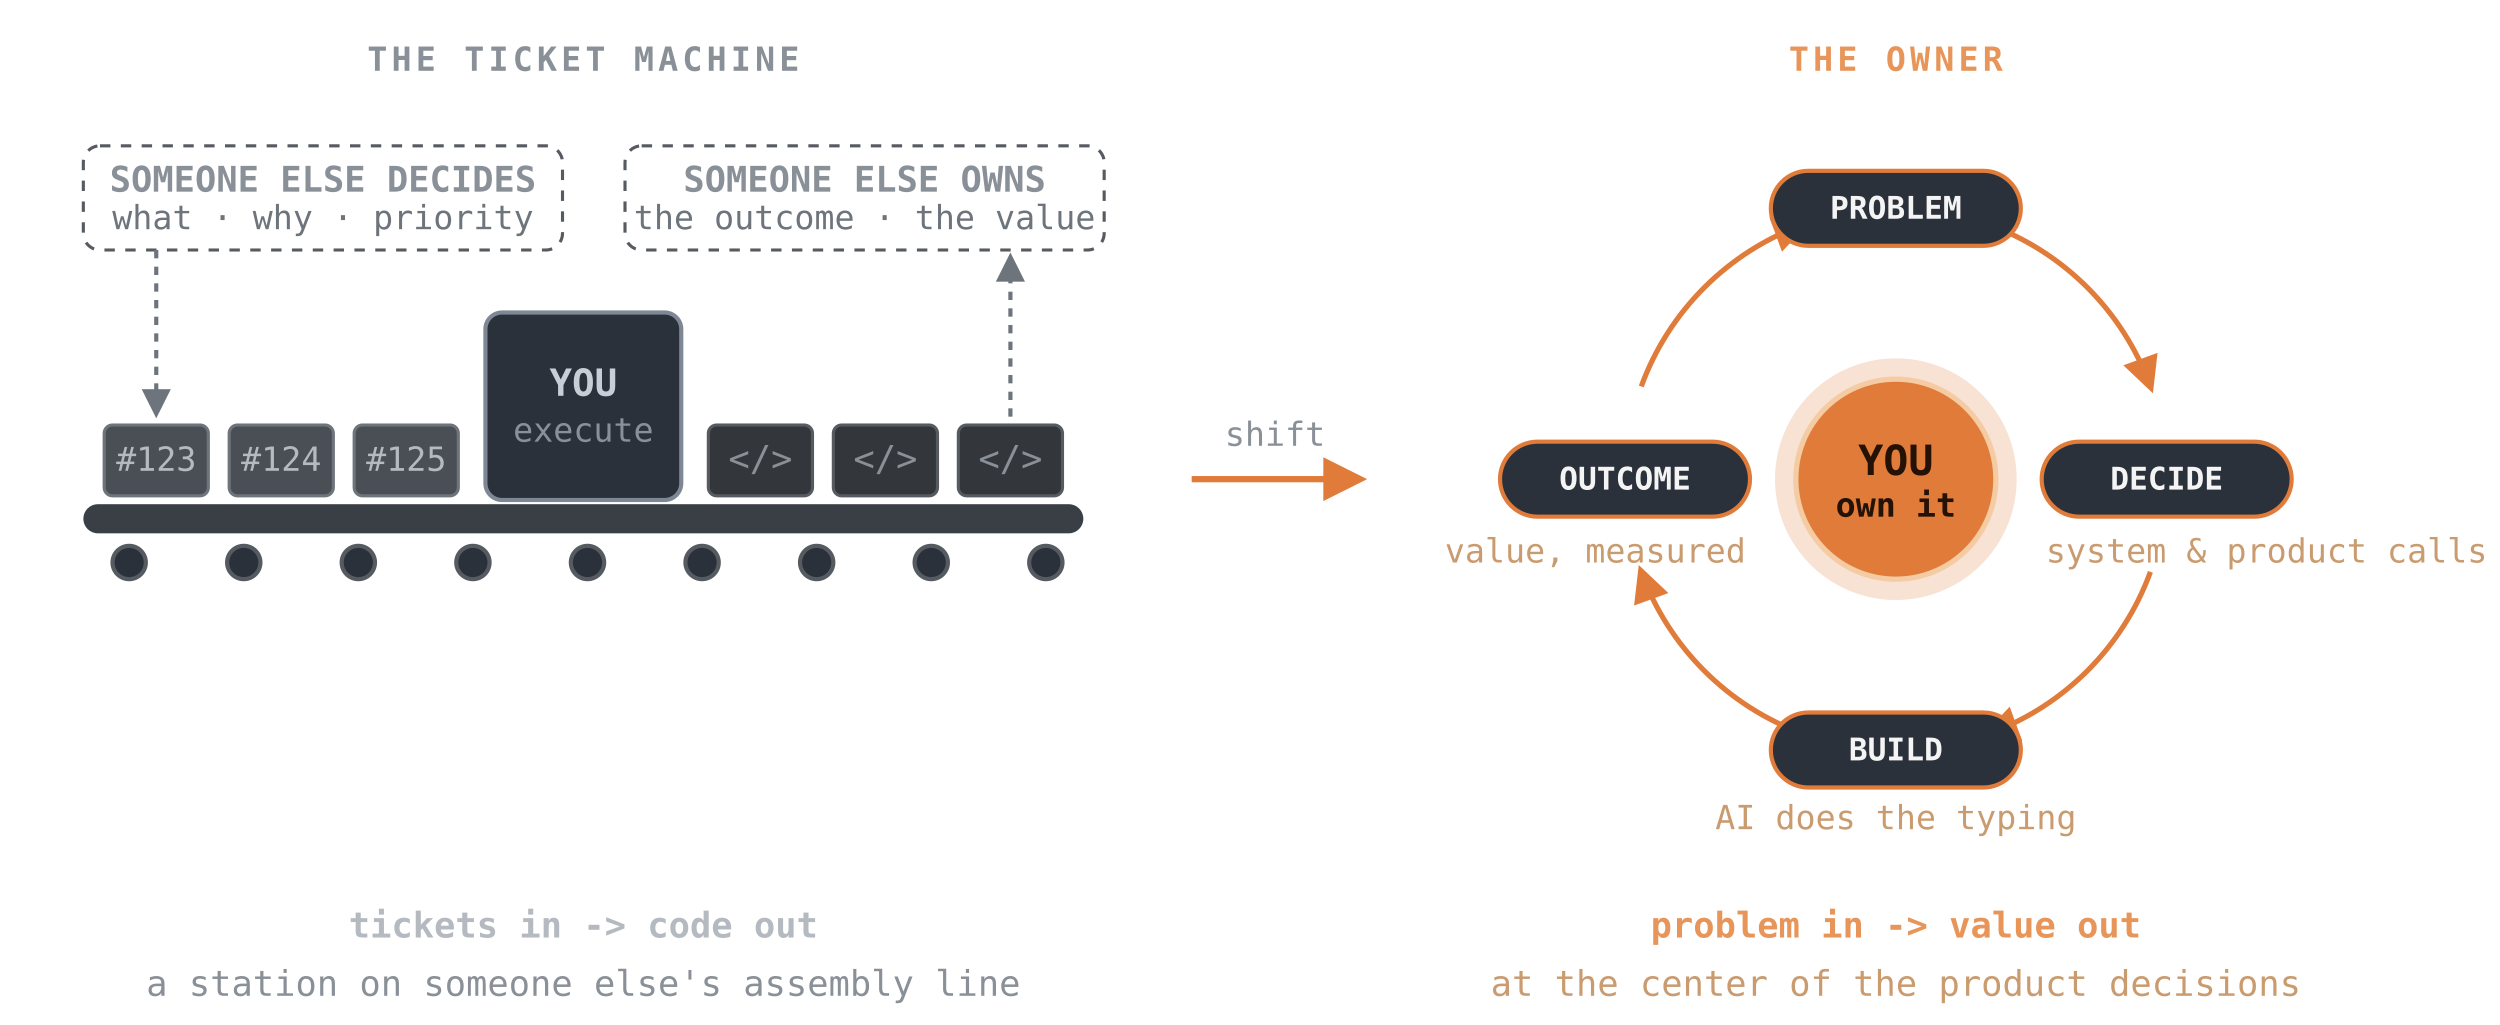
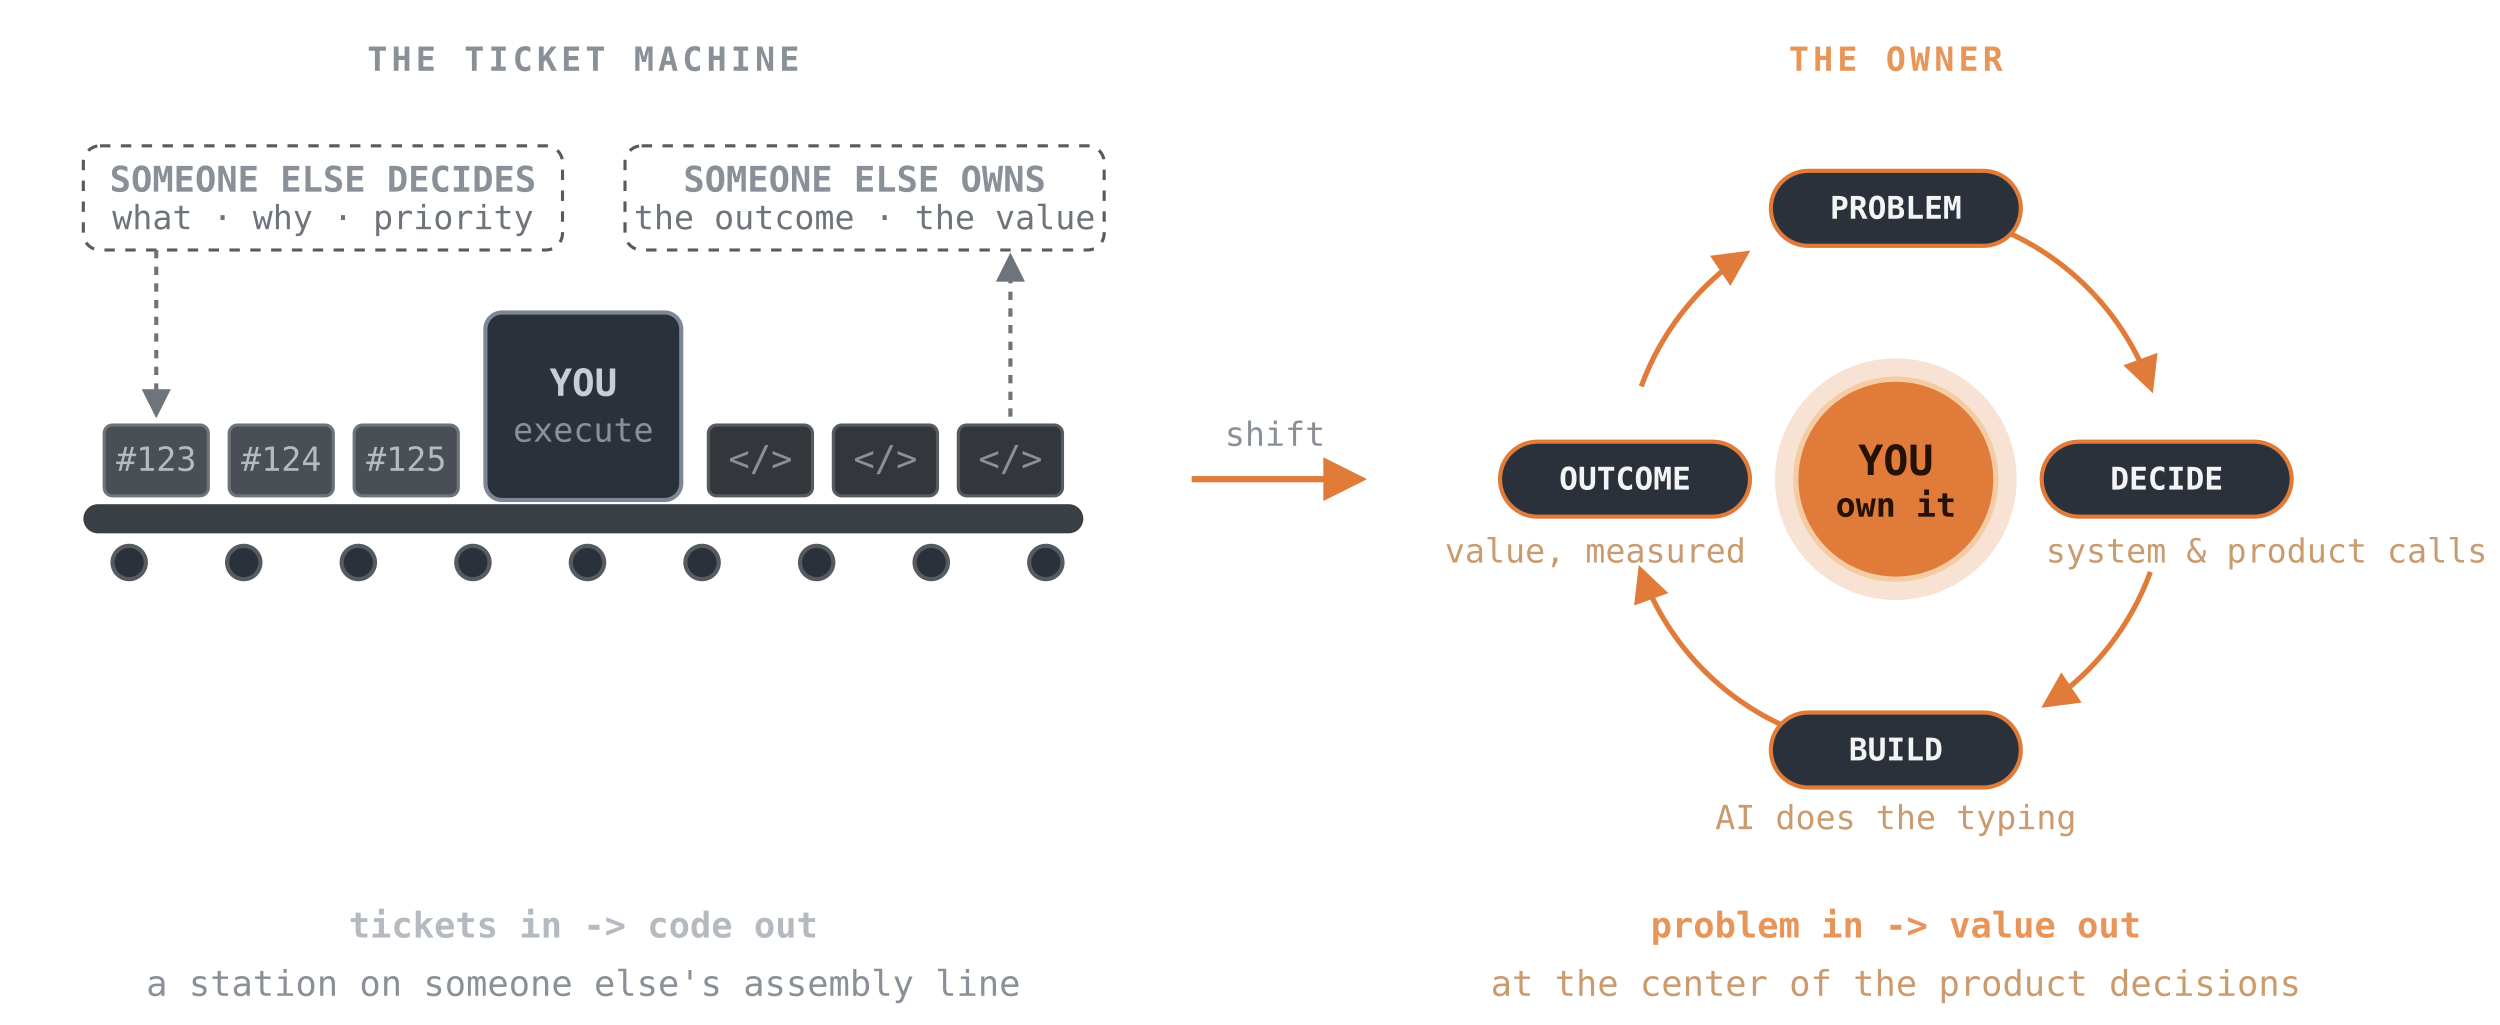
<svg xmlns="http://www.w3.org/2000/svg" viewBox="0 0 1200 492" font-family="'JetBrains Mono', ui-monospace, Menlo, Consolas, monospace">
  <defs>
    <marker id="tto-ar-grey" viewBox="0 0 10 10" refX="8" refY="5" markerWidth="7" markerHeight="7" orient="auto-start-reverse">
      <path d="M0 0L10 5L0 10z" fill="#6E747C" />
    </marker>
    <marker id="tto-ar" viewBox="0 0 10 10" refX="8" refY="5" markerWidth="7" markerHeight="7" orient="auto-start-reverse">
      <path d="M0 0L10 5L0 10z" fill="#E07B39" />
    </marker>
  </defs>
  <text x="280" y="34" text-anchor="middle" fill="#8A9098" font-size="16" font-weight="700" letter-spacing="2">THE TICKET MACHINE</text>
  <rect x="40" y="70" width="230" height="50" rx="8" fill="none" stroke="#565B61" stroke-width="1.5" stroke-dasharray="5 5" />
  <text x="155" y="92" text-anchor="middle" fill="#8A9098" font-size="17" font-weight="700">SOMEONE ELSE DECIDES</text>
  <text x="155" y="110" text-anchor="middle" fill="#6E747C" font-size="16">what · why · priority</text>
  <line x1="75" y1="120" x2="75" y2="198" stroke="#6E747C" stroke-width="2" stroke-dasharray="4 4" marker-end="url(#tto-ar-grey)" />
  <rect x="300" y="70" width="230" height="50" rx="8" fill="none" stroke="#565B61" stroke-width="1.5" stroke-dasharray="5 5" />
  <text x="415" y="92" text-anchor="middle" fill="#8A9098" font-size="17" font-weight="700">SOMEONE ELSE OWNS</text>
  <text x="415" y="110" text-anchor="middle" fill="#6E747C" font-size="16">the outcome · the value</text>
  <line x1="485" y1="200" x2="485" y2="124" stroke="#6E747C" stroke-width="2" stroke-dasharray="4 4" marker-end="url(#tto-ar-grey)" />
  <rect x="40" y="242" width="480" height="14" rx="7" fill="#3A3F45" />
  <g fill="#2B313B" stroke="#565B61" stroke-width="2">
    <circle cx="62" cy="270" r="8" />
    <circle cx="117" cy="270" r="8" />
    <circle cx="172" cy="270" r="8" />
    <circle cx="227" cy="270" r="8" />
    <circle cx="282" cy="270" r="8" />
    <circle cx="337" cy="270" r="8" />
    <circle cx="392" cy="270" r="8" />
    <circle cx="447" cy="270" r="8" />
    <circle cx="502" cy="270" r="8" />
  </g>
  <g fill="#4A4F55" stroke="#6E747C" stroke-width="1.5">
    <rect x="50" y="204" width="50" height="34" rx="4" />
    <rect x="110" y="204" width="50" height="34" rx="4" />
    <rect x="170" y="204" width="50" height="34" rx="4" />
  </g>
  <g fill="#B4BAC0" font-size="16" text-anchor="middle">
    <text x="75" y="226">#123</text>
    <text x="135" y="226">#124</text>
    <text x="195" y="226">#125</text>
  </g>
  <rect x="233" y="150" width="94" height="90" rx="8" fill="#2B313B" stroke="#7E8894" stroke-width="2" />
  <text x="280" y="190" text-anchor="middle" fill="#C7CED6" font-size="18" font-weight="700">YOU</text>
  <text x="280" y="212" text-anchor="middle" fill="#8A9098" font-size="16">execute</text>
  <g fill="#33373C" stroke="#565B61" stroke-width="1.5">
    <rect x="340" y="204" width="50" height="34" rx="4" />
    <rect x="400" y="204" width="50" height="34" rx="4" />
    <rect x="460" y="204" width="50" height="34" rx="4" />
  </g>
  <g fill="#8A9098" font-size="17" text-anchor="middle">
    <text x="365" y="226">&lt;/&gt;</text>
    <text x="425" y="226">&lt;/&gt;</text>
    <text x="485" y="226">&lt;/&gt;</text>
  </g>
  <text x="280" y="450" text-anchor="middle" fill="#B4BAC0" font-size="17" font-weight="700">tickets in -&gt; code out</text>
  <text x="280" y="478" text-anchor="middle" fill="#8A9098" font-size="17">a station on someone else's assembly line</text>
  <text x="612" y="214" text-anchor="middle" fill="#8A9098" font-size="16">shift</text>
  <line x1="572" y1="230" x2="652" y2="230" stroke="#E07B39" stroke-width="3" marker-end="url(#tto-ar)" />
  <text x="910" y="34" text-anchor="middle" fill="#E8955A" font-size="16" font-weight="700" letter-spacing="2">THE OWNER</text>
  <g fill="none" stroke="#E07B39" stroke-width="2.5" marker-end="url(#tto-ar)">
    <path d="M954.5 107.8 A130 130 0 0 1 1032.2 185.5" />
-     <path d="M1032.2 274.5 A130 130 0 0 1 954.5 352.2" />
+     <path d="M1032.2 274.5 A130 130 0 0 1 982.7 337.8" />
    <path d="M865.5 352.2 A130 130 0 0 1 787.8 274.5" />
-     <path d="M787.8 185.5 A130 130 0 0 1 865.5 107.8" />
+     <path d="M787.8 185.5 A130 130 0 0 1 837.3 122.2" />
  </g>
  <g fill="#2B313B" stroke="#E07B39" stroke-width="2">
    <rect x="850" y="82" width="120" height="36" rx="18" />
    <rect x="980" y="212" width="120" height="36" rx="18" />
    <rect x="850" y="342" width="120" height="36" rx="18" />
    <rect x="720" y="212" width="120" height="36" rx="18" />
  </g>
  <g fill="#F4F4F4" font-size="15" font-weight="700" text-anchor="middle">
    <text x="910" y="105">PROBLEM</text>
    <text x="1040" y="235">DECIDE</text>
    <text x="910" y="365">BUILD</text>
    <text x="780" y="235">OUTCOME</text>
  </g>
  <g fill="#C99B6E" font-size="16" text-anchor="middle">
    <text x="982" y="270" text-anchor="start">system &amp; product calls</text>
    <text x="910" y="398">AI does the typing</text>
    <text x="838" y="270" text-anchor="end">value, measured</text>
  </g>
  <circle cx="910" cy="230" r="58" fill="#E07B39" fill-opacity="0.22" />
  <circle cx="910" cy="230" r="48" fill="#E07B39" stroke="#F4CBA2" stroke-width="2.5" />
  <text x="910" y="228" text-anchor="middle" fill="#241206" font-size="20" font-weight="700">YOU</text>
  <text x="910" y="248" text-anchor="middle" fill="#241206" font-size="16" font-weight="700">own it</text>
  <text x="910" y="450" text-anchor="middle" fill="#E8955A" font-size="17" font-weight="700">problem in -&gt; value out</text>
  <text x="910" y="478" text-anchor="middle" fill="#C99B6E" font-size="17">at the center of the product decisions</text>
</svg>
